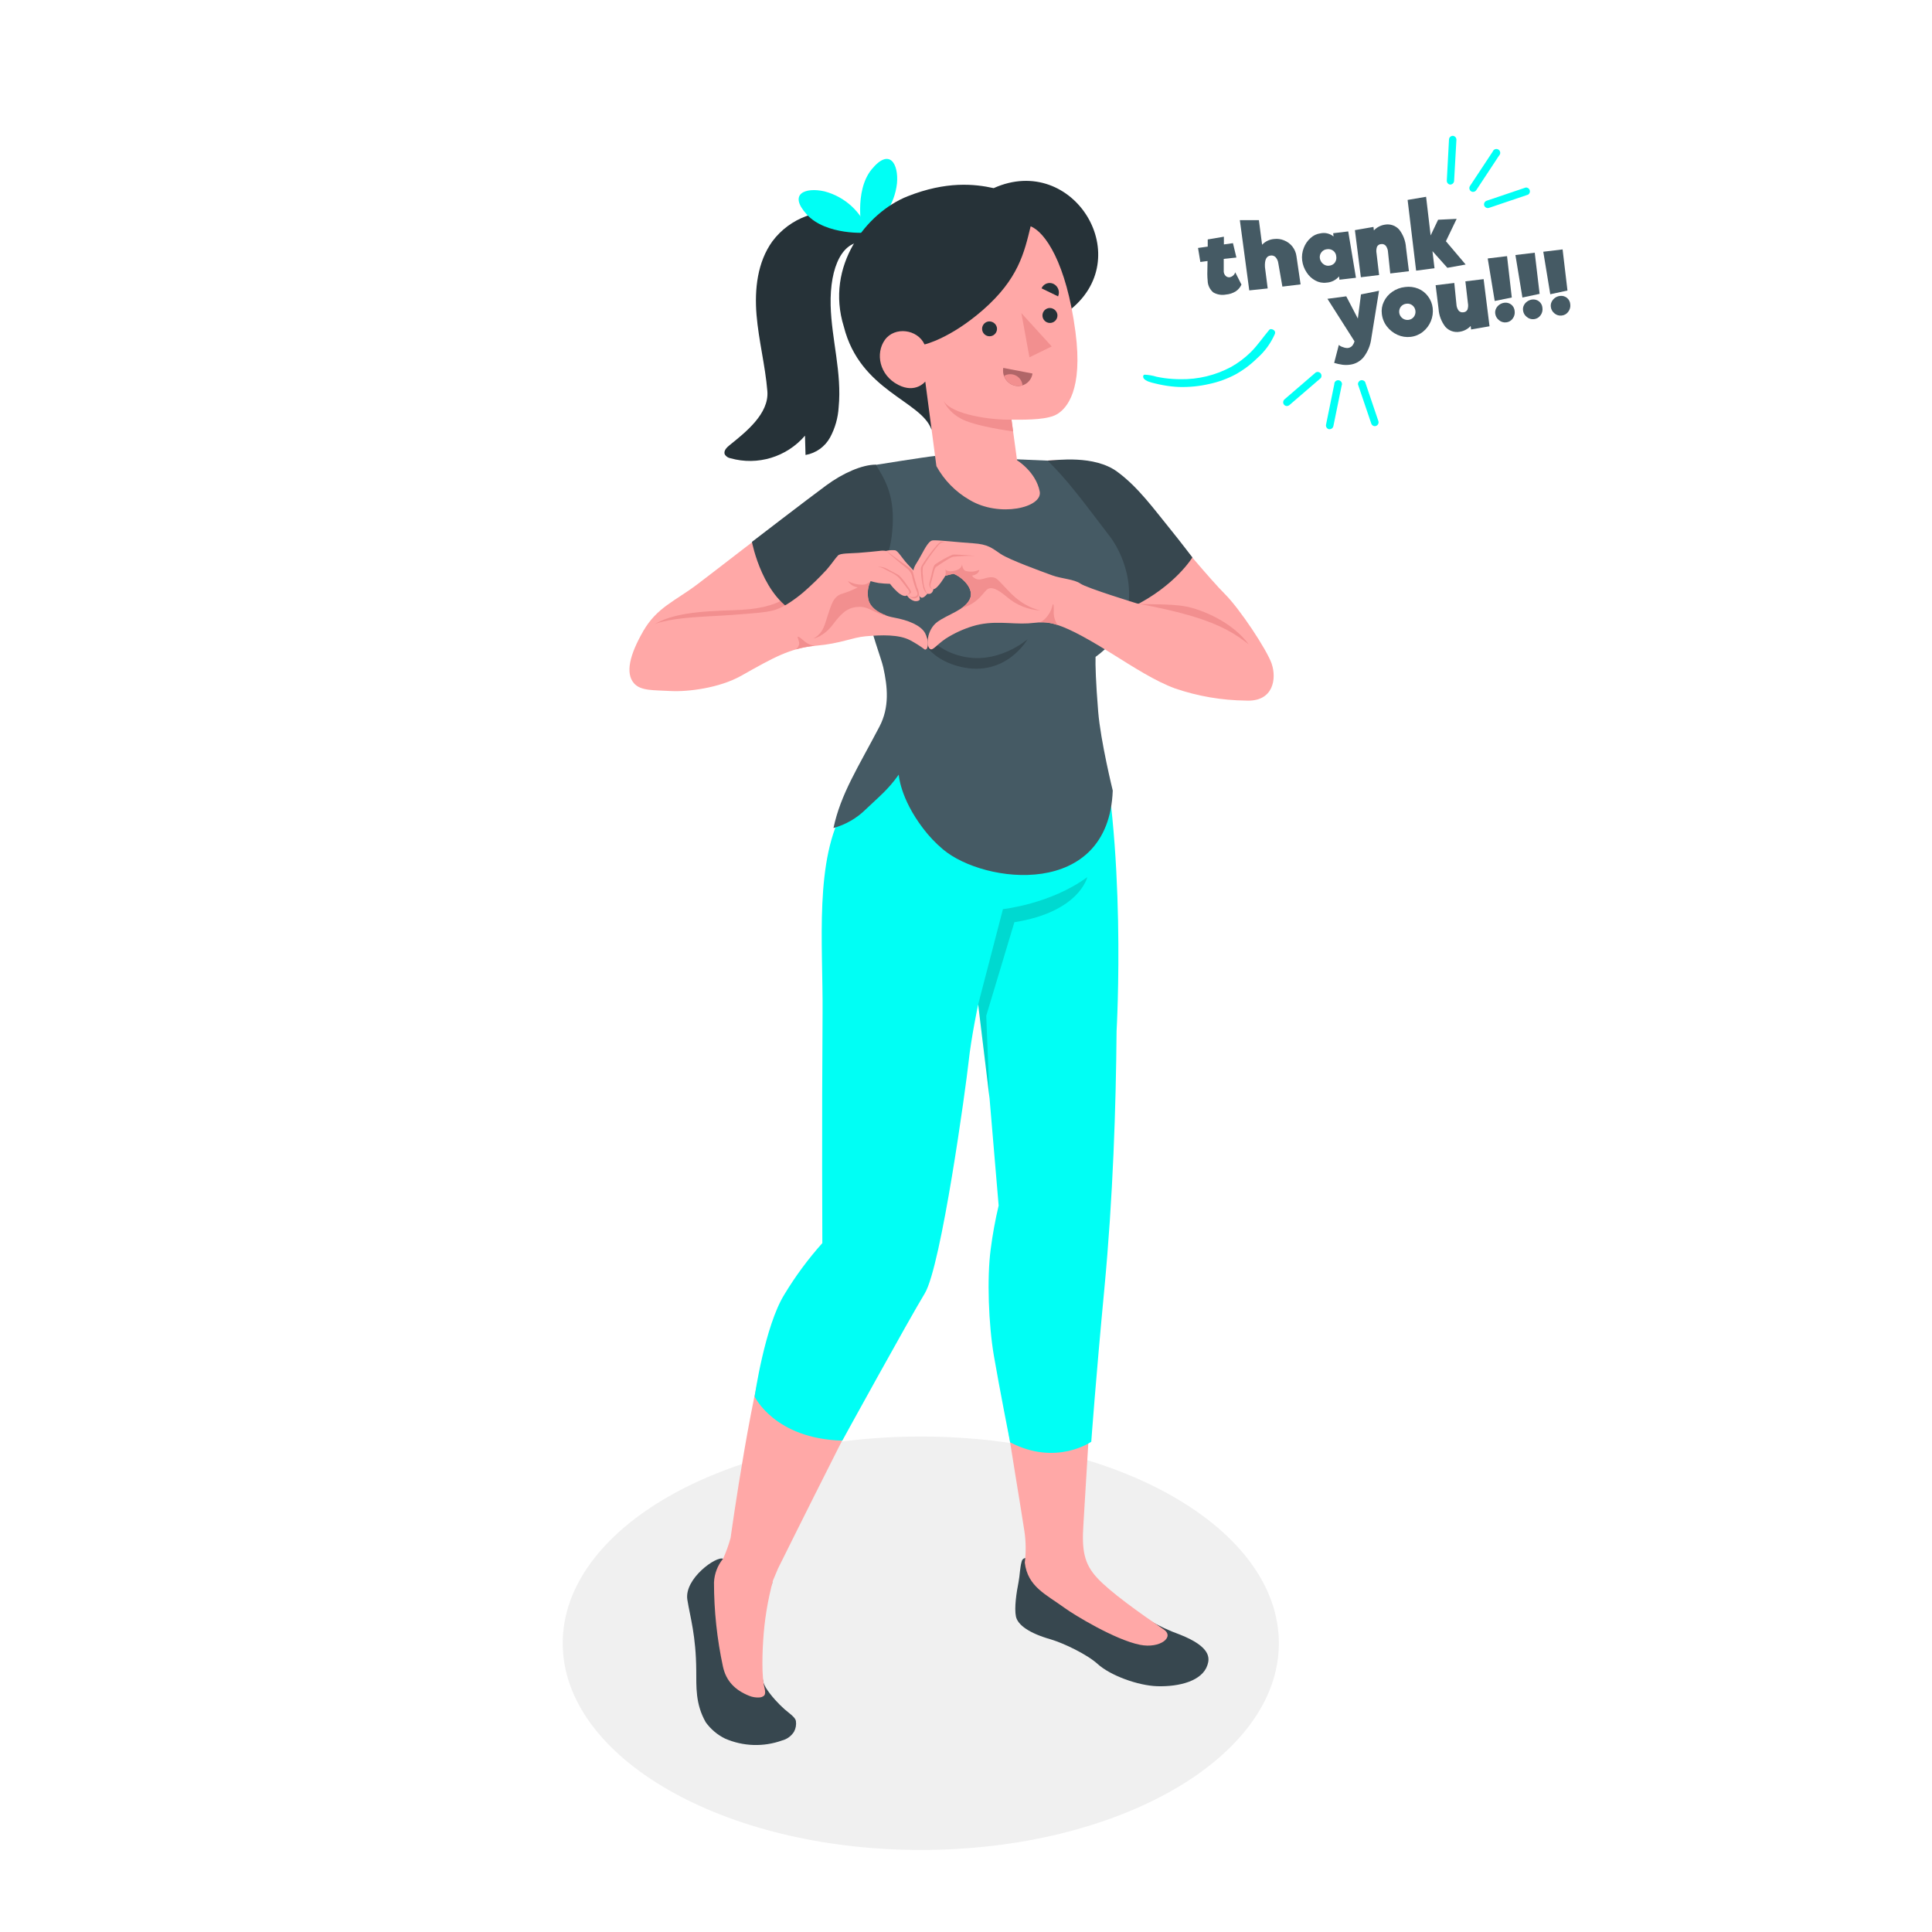
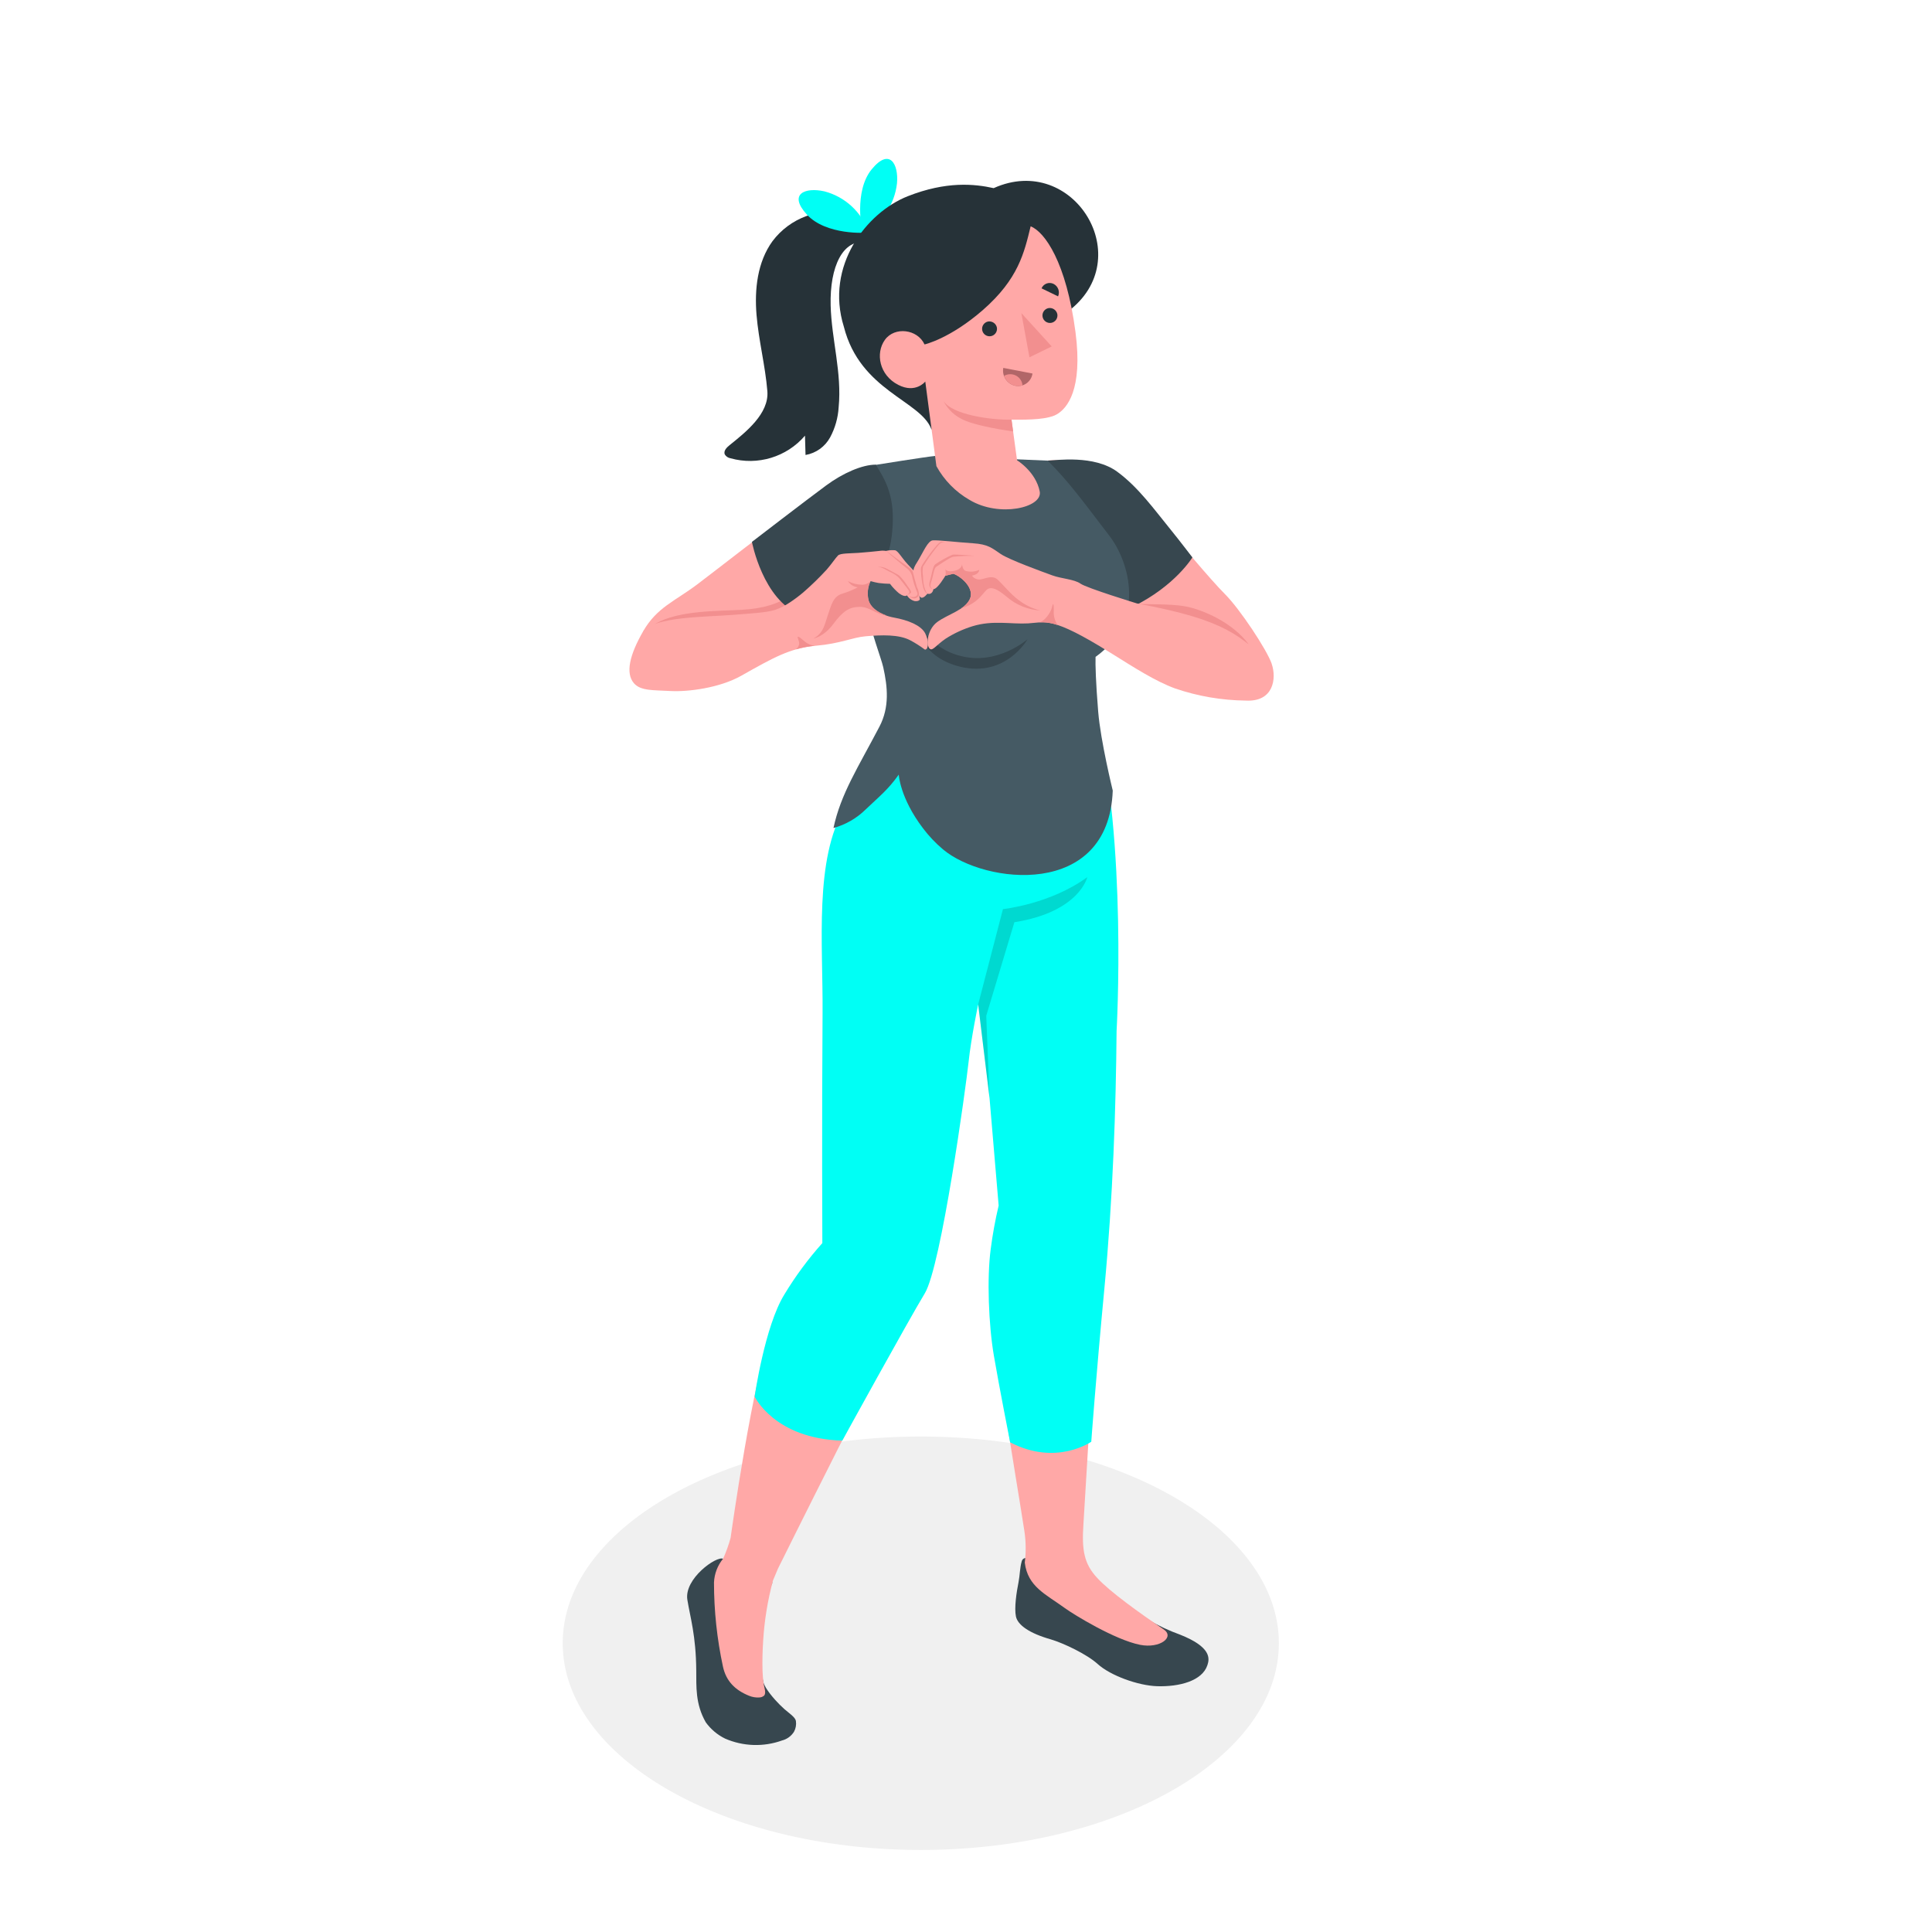
<svg xmlns="http://www.w3.org/2000/svg" viewBox="0 0 500 500">
  <g id="freepik--Shadow--inject-2">
    <ellipse id="freepik--shadow--inject-2" cx="238.3" cy="425.27" rx="92.67" ry="53.5" style="fill:#f0f0f0" />
-   </g>
-   <g id="freepik--speech-bubble--inject-2">
-     <g id="freepik--speech-bubble--inject-2">
-       <path d="M321.29,73.65a4.12,4.12,0,0,1-1.51,1.77,5.72,5.72,0,0,1-2.5.81,4.78,4.78,0,0,1-3.28-.55,4.09,4.09,0,0,1-1.46-3.09c-.05-.42-.08-1-.09-1.67l.06-3.37-1.86.25-.6-3.63,2.51-.35,0-1.85,4.18-.71,0,2,2.35-.33.89,3.72L316.7,67l0,2.92a3.61,3.61,0,0,0,0,.39,1.71,1.71,0,0,0,.52,1.11,1.28,1.28,0,0,0,1,.34,1.87,1.87,0,0,0,1.46-1.29Z" style="fill:#455a64" />
-       <path d="M336.59,73.6l-4.71.57-1.06-6.08a2.92,2.92,0,0,0-.65-1.48,1.48,1.48,0,0,0-1.38-.47c-1.06.13-1.53,1.12-1.42,3l.71,5.51-4.77.5-2.44-18.18h4.93l.83,6.37a4.78,4.78,0,0,1,3.18-1.49,5,5,0,0,1,2.44.33,5.13,5.13,0,0,1,3.28,4.16Z" style="fill:#455a64" />
-       <path d="M346.64,72.39l-.1-.86a4.6,4.6,0,0,1-3.28,1.62,4.66,4.66,0,0,1-2.85-.55,6.07,6.07,0,0,1-2.26-2.11A7.18,7.18,0,0,1,337,67.4a6.59,6.59,0,0,1,.41-3.23,6.41,6.41,0,0,1,1.77-2.58,4.64,4.64,0,0,1,2.55-1.2,4,4,0,0,1,3.39.81l-.1-.84,3.9-.47,2,12Zm-1.2-4.4a2.13,2.13,0,0,0,.38-1.64,2,2,0,0,0-.79-1.47,2.15,2.15,0,0,0-1.62-.38,2,2,0,0,0-1.41.77,2,2,0,0,0-.43,1.54,2.37,2.37,0,0,0,1.26,1.75,1.93,1.93,0,0,0,1.14.2A2.08,2.08,0,0,0,345.44,68Z" style="fill:#455a64" />
-       <path d="M359.22,65.26a3,3,0,0,0-.56-1.63,1.32,1.32,0,0,0-1.21-.46,1.25,1.25,0,0,0-1.08.68,3.34,3.34,0,0,0-.12,1.73h0l.66,5.6-4.72.57-1.54-12.19,4.8-.83.11.9a4.93,4.93,0,0,1,2.86-1.49,4,4,0,0,1,3.71,1.3,8.44,8.44,0,0,1,1.74,4.62l.76,6.13-4.83.58Z" style="fill:#455a64" />
-       <path d="M379.31,68.46l-4.73.85L370.72,65l.53,4.42-4.76.62-2.2-18.3,4.78-.81,1.18,10,1.93-4.06,4.8-.23-2.78,5.79Z" style="fill:#455a64" />
-       <path d="M356.89,75.25l-2,12.33a9.92,9.92,0,0,1-2,4.87,5.42,5.42,0,0,1-3.57,1.94,7.5,7.5,0,0,1-1.93,0,14.67,14.67,0,0,1-2.11-.47l1.21-4.66a2.43,2.43,0,0,0,1.05.57,3.06,3.06,0,0,0,1.23.24,1.81,1.81,0,0,0,1.15-.54,3,3,0,0,0,.62-1.2l-7-11,4.87-.64,3,5.76.81-6.26Z" style="fill:#455a64" />
-       <path d="M361.68,86.66a7.19,7.19,0,0,1-2.75-2.17,6.48,6.48,0,0,1-1.31-3.23,5.6,5.6,0,0,1,.51-3.17,6.44,6.44,0,0,1,2.15-2.55,7.1,7.1,0,0,1,3.35-1.26,6.64,6.64,0,0,1,3.4.42,6,6,0,0,1,2.55,2,6.22,6.22,0,0,1,1.2,3,6.87,6.87,0,0,1-2.55,6.18,6.25,6.25,0,0,1-3.14,1.3A6.46,6.46,0,0,1,361.68,86.66ZM365.9,82a2.12,2.12,0,0,0,.41-1.58,2.1,2.1,0,0,0-.75-1.37,2,2,0,0,0-1.57-.45,2.09,2.09,0,0,0-1.46.78,2.14,2.14,0,0,0,2,3.4A2,2,0,0,0,365.9,82Z" style="fill:#455a64" />
-       <path d="M380.72,85.27l-.11-.91a4.86,4.86,0,0,1-2.86,1.5,4,4,0,0,1-3.71-1.3,8.44,8.44,0,0,1-1.74-4.63l-.76-6.12,4.83-.58.55,5.5a3,3,0,0,0,.56,1.64,1.29,1.29,0,0,0,1.21.45,1.25,1.25,0,0,0,1.08-.67,3.25,3.25,0,0,0,.12-1.73h0l-.65-5.61,4.72-.57,1.53,12.2Z" style="fill:#455a64" />
-       <path d="M386.83,77.89l-1.81-11,5-.6L391.25,77Zm1.07,4.94a2.56,2.56,0,0,1-.94-1.69,2.29,2.29,0,0,1,.23-1.31,2.72,2.72,0,0,1,.88-1,2.82,2.82,0,0,1,1.25-.48,2.37,2.37,0,0,1,1.77.46,2.34,2.34,0,0,1,.9,1.68,2.6,2.6,0,0,1-.49,1.94,2.34,2.34,0,0,1-1.69,1A2.43,2.43,0,0,1,387.9,82.83Z" style="fill:#455a64" />
-       <path d="M394,77l-1.81-11,5-.6,1.26,10.65ZM395.1,82a2.46,2.46,0,0,1-.94-1.69,2.25,2.25,0,0,1,.22-1.3,2.57,2.57,0,0,1,.88-1,2.76,2.76,0,0,1,1.25-.49,2.41,2.41,0,0,1,1.77.46,2.34,2.34,0,0,1,.9,1.69,2.58,2.58,0,0,1-.49,1.93,2.39,2.39,0,0,1-1.69,1A2.44,2.44,0,0,1,395.1,82Z" style="fill:#455a64" />
-       <path d="M401.21,76.15l-1.81-11,5-.6,1.26,10.64Zm1.08,4.95a2.5,2.5,0,0,1-.94-1.7,2.27,2.27,0,0,1,.22-1.3,2.74,2.74,0,0,1,2.13-1.51,2.33,2.33,0,0,1,2.68,2.14,2.61,2.61,0,0,1-.5,1.93,2.35,2.35,0,0,1-1.69,1A2.39,2.39,0,0,1,402.29,81.1Z" style="fill:#455a64" />
-       <path d="M295.91,97.84c.62.87,2,1.14,3,1.39.71.18,1.43.33,2.15.46a29.17,29.17,0,0,0,4.06.46,30.84,30.84,0,0,0,7.84-.78,26,26,0,0,0,6.72-2.43,25.57,25.57,0,0,0,5.59-4.16,17.93,17.93,0,0,0,4.68-6.39.82.82,0,0,0-.35-1c-.28-.2-.87-.37-1.14,0-1.61,1.91-3,4-4.78,5.76A23.87,23.87,0,0,1,318.54,95a26.76,26.76,0,0,1-13,3.14,32.21,32.21,0,0,1-4.17-.28c-.69-.1-1.38-.22-2.06-.36a11.91,11.91,0,0,0-3.06-.53c-.42,0-.51.55-.3.85Z" style="fill:#00FFF5" />
-       <path d="M375.27,47.77a1,1,0,0,1-.84-1L375,36.07a1,1,0,0,1,1-.92,1,1,0,0,1,.92,1l-.6,10.69a1,1,0,0,1-1,.92Z" style="fill:#00FFF5" />
-       <path d="M381.1,49.65a1,1,0,0,1-.4-.15,1,1,0,0,1-.28-1.35l5.9-8.93a1,1,0,1,1,1.62,1.07l-5.89,8.93A1,1,0,0,1,381.1,49.65Z" style="fill:#00FFF5" />
-       <path d="M384.9,53.84a1,1,0,0,1-.79-.65,1,1,0,0,1,.61-1.23l10.14-3.43a1,1,0,0,1,.62,1.84L385.34,53.8A1,1,0,0,1,384.9,53.84Z" style="fill:#00FFF5" />
-       <path d="M355.81,110.3a1,1,0,0,1-.92-.66L351.45,99.5a1,1,0,0,1,1.85-.63L356.73,109a1,1,0,0,1-.61,1.23A1.12,1.12,0,0,1,355.81,110.3Z" style="fill:#00FFF5" />
-       <path d="M344.12,111.08a.62.62,0,0,1-.19,0,1,1,0,0,1-.76-1.14l2.14-10.49a1,1,0,1,1,1.9.38l-2.14,10.49A1,1,0,0,1,344.12,111.08Z" style="fill:#00FFF5" />
-       <path d="M333.05,105.08a.94.94,0,0,1-.74-.34,1,1,0,0,1,.1-1.37l8.13-7a1,1,0,0,1,1.27,1.48l-8.13,7A1,1,0,0,1,333.05,105.08Z" style="fill:#00FFF5" />
-     </g>
  </g>
  <g id="freepik--Character--inject-2">
    <g id="freepik--character--inject-2">
      <path d="M225.36,58.54a11.84,11.84,0,0,0-5.87-3.31,19.2,19.2,0,0,0-19.58,7.2c-3.9,5.38-4.67,12.45-4.12,19.07s2.26,13.1,2.8,19.72c.49,5.87-5.68,10.69-9.79,14-.76.6-1.6,1.49-1.23,2.38a2.14,2.14,0,0,0,1.49,1,18.73,18.73,0,0,0,19.27-5.85l.14,5a9,9,0,0,0,6.37-4.57,18.77,18.77,0,0,0,2.2-7.75c.88-9-1.84-17.54-2.07-26.4-.25-10,3.16-17.43,9.48-16.29,2.57.46,3.81-.41,2.15-2.68A13.74,13.74,0,0,0,225.36,58.54Z" style="fill:#263238" />
      <path d="M223.34,60.33c-.33-.45-2.39-10.84,2.25-16.51s7-1.38,6.55,3.63A16.61,16.61,0,0,1,223.34,60.33Z" style="fill:#00FFF5" />
      <path d="M224.81,60.1c-.49.26-11.07.82-16-4.58s-.36-7.11,4.54-6A16.56,16.56,0,0,1,224.81,60.1Z" style="fill:#00FFF5" />
      <path d="M317.06,153.8c-3.77-3.77-12.71-14.43-14.58-17-2.35-3.19-8.8-10.88-12.7-13.77s-12.06-4.33-18.63-3.85c-.52,8,6.73,20.53,6.73,20.53l16.43,16.45c9.62,8.6,21.4,13.53,34.82,15.66C327.88,168.15,320.84,157.57,317.06,153.8Z" style="fill:#ffa8a7" />
      <path d="M294.31,156.19c1.92.36,8.25-.05,12.56.76s12.15,4.12,16.28,9.8Z" style="fill:#f28f8f" />
      <path d="M271.15,119.21c2.25-.09,12-1.53,18,2.88,5.45,4,9.54,9.73,13.92,15.11,2.18,2.68,5.52,7.06,5.52,7.06s-4.44,7.36-15.38,12.74l-18.95-18.22Z" style="fill:#37474f" />
      <path d="M265.25,403.23a1.11,1.11,0,0,0-.82.8c-.5,1.71-.48,3.65-.83,5.41-.55,2.74-1.13,6.69-.68,8.89s3.43,4.35,9,5.93c3.37,1,9.38,3.87,12.13,6.36,3.36,3.06,10.56,5.62,15.43,5.77,5.71.17,11.66-1.35,13-5.46.58-1.73,1-4.69-7.12-7.9a47.63,47.63,0,0,1-8-3.74c-3.79-2.23-9.48-5.18-12.62-8.12a16.07,16.07,0,0,1-4.65-10.87,6.86,6.86,0,0,0-9,7.26c-.39.22-.87-.15-1-.57a8.2,8.2,0,0,1-.14-1.32,2.8,2.8,0,0,0-1.88-2A5.4,5.4,0,0,0,265.25,403.23Z" style="fill:#37474f" />
      <path d="M187.15,403.41a11.65,11.65,0,0,1,.7,3.92,24.41,24.41,0,0,1,.47,3.34c0,1,.23,2.18,1.15,2.53a2,2,0,0,0,2.08-.68,21.06,21.06,0,0,0,1.32-1.92,5.63,5.63,0,0,1,4.17-2.27c1.63-.09,1.75.06,2.85,1.27l-.94,2.25c-3.15,8-3.34,15.16-1.38,23.49.4,1.7,2.86,4.47,4.21,5.82a25.63,25.63,0,0,0,2.53,2.24c.79.62,1.57,1.35,1.67,2a4.43,4.43,0,0,1-.49,2.77,5.15,5.15,0,0,1-3.09,2.26,20,20,0,0,1-14.74-.48,13.47,13.47,0,0,1-5-4.21c-2.74-4.77-2.43-9.31-2.47-13.42-.07-9.07-1.57-13.75-2.3-18.29C177,408.57,185.44,402.59,187.15,403.41Z" style="fill:#37474f" />
      <path d="M283.93,408.34c-3.36-3.63-4-7.13-3.54-13.87s3.83-66.32,5.2-81c2.31-24.7,3.48-94.11,1.43-111.24l-65.85,5.18c-4.78,12-8.3,26.67-7.55,49.77.56,17.62.15,65.41.15,65.41s-8,7-13.78,20.89C194.92,355.71,189.08,398,189.08,398h0a37.13,37.13,0,0,1-1.93,5.37,10.44,10.44,0,0,0-2.37,6.18,103.41,103.41,0,0,0,2.32,21.77c.8,3.7,3.11,6.09,6.8,7.56a5.87,5.87,0,0,0,2.58.42,1.92,1.92,0,0,0,1.25-.46c.63-.63.06-2.11-.06-2.85a29.33,29.33,0,0,1-.33-3.62c-.07-2.38,0-5.28.16-7.65A78.08,78.08,0,0,1,200.06,409l1.28-3.05h0s28.58-57.63,36.7-71.67c6.45-11,10.74-53.82,15.32-77.21L261.08,313s-3.39,10.1-4.28,17.83c-1.2,10.37,6.13,51,8.32,65.48a29.69,29.69,0,0,1,.09,8.1h0c.77,6.26,5.48,8.19,10.34,11.74,2.41,1.76,13,8.22,19.46,9.52,5.22,1.06,9.23-2.07,6-4.08C294.94,417.43,287.29,412,283.93,408.34Z" style="fill:#ffa8a7" />
      <path d="M250.67,274.82c.67-6.28,2.48-14.88,2.48-14.88l2.94,24.23L258.45,312a110.36,110.36,0,0,0-2.06,11.3c-1,7.48-.55,19.5.82,27.53s4.21,22.44,4.21,22.44c11.94,6.24,21-.15,21-.15s1.16-16.07,3.39-39.62,3-47.11,3.16-66.68c0,0,2.83-48.8-5.41-81.73-9.69,6.82-38.47,8.19-50.08-1,0,0-4.66,7.7-14.82,24.87-8,13.49-5.64,35.15-5.78,53.26-.21,27.94-.06,59.49-.06,59.49A89.19,89.19,0,0,0,203,335c-5.09,8.2-7.7,26.43-7.7,26.43s5.14,10.93,22.69,11.4c0,0,17.06-31.05,21.34-38.1S250,281.11,250.67,274.82Z" style="fill:#00FFF5" />
      <path d="M253.15,259.94l6.41-24.66S271.84,234,281.39,227c0,0-2,9-18.87,11.67l-7.28,24.21.85,21.34Z" style="opacity:0.15" />
      <path d="M287.15,138.72c-8-10.5-10.68-14.13-16-19.51L242,118c-2.27.2-15.32,2.3-15.32,2.3-3.26,1.44-6.84,9.19-6,15.33.9,6.41,1.64,12.76,3.24,20.61s4.1,13.95,4.67,16.47c1.12,5.05,1.66,10.3-1,15.36-5.52,10.55-10,17.36-11.89,26.22a19.11,19.11,0,0,0,8.35-4.82c3.56-3.41,5.7-5,8.55-9,0,0,.29,6,6.25,13.86a33.19,33.19,0,0,0,5.2,5.49c10.7,9,42.88,12.85,43.93-15.22,0,0-3.15-12.81-3.77-20.43s-.75-12.21-.68-14.17C296.64,160.59,292.36,145.53,287.15,138.72Z" style="fill:#455a64" />
      <path d="M166.47,163.34c3.53-6.13,8.1-7.69,13.92-12.06s17.79-13.91,25.16-18.92c8.37-5.69,14.95-10.79,21.19-10.74,0,0,1-.19,2.77,4.77s1.59,17.11-2.44,20.34-36.67,21.32-36.67,21.32l-23.93-4.71" style="fill:#ffa8a7" />
      <path d="M206.07,159.26l-2.36-4.67c-2.22,1.51-5.85,2.89-11.75,3.23s-16.46.1-22.31,3.61a2.29,2.29,0,0,0-1,2.33l21.77,4.29S197.85,163.92,206.07,159.26Z" style="fill:#f28f8f" />
      <path d="M226.67,120.25c-3.57,0-8.54,2.2-12.83,5.36-5.3,3.91-19.24,14.63-19.24,14.63s2.82,15,12.48,18.82c0,0,18.09-10,19.53-11.09s3.95-3.49,4.41-12S228.6,123.57,226.67,120.25Z" style="fill:#37474f" />
      <path d="M265.93,165.43s-7.93,7-17.66,4.24a17,17,0,0,1-9.3-6.29.69.69,0,0,0-1.18.68c1.37,3.21,4.34,6.95,10.76,8.5C260.36,175.39,265.93,165.43,265.93,165.43Z" style="fill:#37474f" />
      <path d="M234.91,50.79c10-3.95,17.29-3.2,22.25-2.1,20.67-9.33,37.62,18.31,19.12,32,0,0-.86,21.52-17.23,26.68l-18,3.75c-2.72-7.47-18.44-9.9-22.66-26.56C213.47,68.81,224.26,55,234.91,50.79Z" style="fill:#263238" />
      <path d="M266.73,58.57c3.7,1.47,9.23,9.36,11.6,27.33,2,15.23-2.33,19.75-4.63,21.21s-7.17,1.55-11.92,1.5l1.43,10.51s4.87,2.95,5.87,8.08c.81,4.17-10.47,6.81-18.17,2.17a22.62,22.62,0,0,1-8.57-8.74l-2.88-21.89s-2.47,3.19-7,.86c-4.9-2.5-5.95-8.18-3.44-11.66s8.41-2.79,10.25,1.2c0,0,6.51-1.44,15.08-8.89C263.59,72.18,265.08,65.35,266.73,58.57Z" style="fill:#ffa8a7" />
      <path d="M258,84.79a1.93,1.93,0,1,1-2.3-1.58A2,2,0,0,1,258,84.79Z" style="fill:#263238" />
      <path d="M259.65,95.21l7.56,1.46a3.77,3.77,0,0,1-4.43,3.17A4,4,0,0,1,259.65,95.21Z" style="fill:#b16668" />
      <path d="M262.78,99.84a3.6,3.6,0,0,0,1.85-.13,3.19,3.19,0,0,0-4.77-2.44A3.91,3.91,0,0,0,262.78,99.84Z" style="fill:#f28f8f" />
      <path d="M273.83,76.7l-4.28-2.08a2.28,2.28,0,0,1,3.11-1.15A2.5,2.5,0,0,1,273.83,76.7Z" style="fill:#263238" />
      <path d="M273.64,81.32a1.94,1.94,0,1,1-2.3-1.58A2,2,0,0,1,273.64,81.32Z" style="fill:#263238" />
      <polygon points="264.33 81.03 266.42 92.47 272.18 89.66 264.33 81.03" style="fill:#f28f8f" />
      <path d="M261.78,108.61c-5,.12-15.47-1.21-17.65-4.93a10.43,10.43,0,0,0,4.31,4.52c3.4,2.1,13.75,3.45,13.75,3.45Z" style="fill:#f28f8f" />
      <path d="M329.13,171.85c-8.44-7.15-11.06-11.26-34.82-15.66,0,0-13.07-4-14.69-5.15s-4.92-1.26-7.31-2.14-11.06-4-13.33-5.53-3.26-2.52-7.16-2.77-9.17-.88-10.43-.75-2.39,2.89-3.65,5-1.89,2.43-.91,6.67c.64,2.8,1.54,3.13,1.54,3.13.68.29,1.63-1,1.63-1,1.37.37,1.56-1.17,1.56-1.17,1.07,0,3.1-3.48,3.1-3.48l2.05-.51c1.79.51,5.57,3.62,4.31,6.5s-5.79,4-8.48,6-3,6.37-1.78,7c.72.36,1.61-1.09,4-2.72a28.58,28.58,0,0,1,6.92-3.2c5.32-1.63,9.86-.49,14.39-.74s5.91-2,21.22,7.55c6.31,3.93,11.69,7.42,16.87,9.31a58.53,58.53,0,0,0,18.22,3.12C329.64,181.71,330.39,175.55,329.13,171.85Z" style="fill:#ffa8a7" />
      <path d="M269.27,158a15,15,0,0,1-5.77-2.8c-1.86-1.34-3.88-3.88-5.35-5.22s-3.53,0-4.72,0a2.28,2.28,0,0,1-1.87-1c1.9-.38,1.87-1.5,1.87-1.5a5.21,5.21,0,0,1-3.61.25c-.8-.43-.84-1.72-.84-1.72-.09,1.08-1.17,1.64-2.54,1.81s-1.78-.47-1.78-.47a3.82,3.82,0,0,1,0,1.66l2.05-.51a4,4,0,0,1,.74.31c1.91,1,4.67,3.67,3.57,6.19a6,6,0,0,1-2.29,2.44h0c4.92-1.42,5.84-4.62,7.09-5.1.88-.34,2.08-.09,4.71,2.1A14.62,14.62,0,0,0,269.27,158Z" style="fill:#f28f8f" />
      <path d="M252.42,143.86a43.39,43.39,0,0,0-5.79.24c-.83.16-3.84,2.28-4.37,2.61s-.78,2.41-1.22,3.75-.25,1.59.31,2c0,0-1.26-.17-.69-2.12s.74-3.78,1.37-4.29a27.35,27.35,0,0,1,4.5-2.5C247.16,143.4,252.42,143.86,252.42,143.86Z" style="fill:#f28f8f" />
      <path d="M244.66,140.32c-1.1-.17-1.43.36-2.27,1.32a50.94,50.94,0,0,0-3.52,5,7.44,7.44,0,0,0,0,2.51c0,.93.12,3.13,1.13,4.53,0,0-.48-.07-1-1.4a19.92,19.92,0,0,1-.65-4.52c-.1-.84,0-1.09.78-2.27a44.23,44.23,0,0,1,3.33-4.4C243.26,140.27,243.55,140,244.66,140.32Z" style="fill:#f28f8f" />
      <path d="M273.72,161.77a5.78,5.78,0,0,1-1-3.76c0-1.82-.15-2.22-.48-.81s-2.08,3.86-3.53,3.9A12,12,0,0,1,273.72,161.77Z" style="fill:#f28f8f" />
      <path d="M166.47,163.34c-3.53,6.13-4.67,10.9-2.39,13.5,1.76,2,5,1.74,9.56,2,4.39.22,12.51-.76,18.18-3.95,8.27-4.66,12.62-7.17,19.39-7.78,6.43-.57,9.26-2.12,12.81-2.44,4.18-.37,8.59-.49,11.48,1a28.73,28.73,0,0,1,3.81,2.41c.3.14.73-.17.82-1.11a5.76,5.76,0,0,0-.72-3.13c-1.13-2.05-4.44-3.35-8-4s-6.12-2.41-6.65-4.53a7.29,7.29,0,0,1,.53-4.92,19.11,19.11,0,0,0,2.1.49,25.62,25.62,0,0,0,2.94.21,14.58,14.58,0,0,0,2.39,2.51c.84.58,1.63.83,2,.47a3.27,3.27,0,0,0,2,1.49c1.13.13,1.35-.43,1.35-.43s-.37-2.17-.48-3.08-.1-2.32-.23-3-.73-1.16-2.43-3-2.48-3.47-3.3-3.64a7.26,7.26,0,0,0-2.35.17,4.79,4.79,0,0,0-1.7,0c-1.35.13-3.24.35-5.41.5s-4.69.07-5.3.68-1.57,2.09-2.92,3.65a74.44,74.44,0,0,1-6.09,5.92,37.34,37.34,0,0,1-3.4,2.55,16.69,16.69,0,0,1-4,2c-2.42.71-6,.85-10.63,1.24C182,159.72,169.72,159.59,166.47,163.34Z" style="fill:#ffa8a7" />
      <path d="M229.51,159.3c-2.52-.85-4.3-2.32-4.72-4a7.29,7.29,0,0,1,.53-4.92,3.06,3.06,0,0,1-2.19.95,7.87,7.87,0,0,1-3.69-.95A3.51,3.51,0,0,0,222,152a23.61,23.61,0,0,1-4.07,1.66c-2.35.71-2.8,3-3.64,5.38s-1.06,4.77-3.8,6.22c0,0,2.69-.41,5.2-3.81s4.19-4.35,6.76-4.4,4.22,1.93,7,2.25Z" style="fill:#f28f8f" />
      <path d="M234.79,154c.58-.51.83-.68.11-1.6s-1.75-2.3-2.27-2.88a7.58,7.58,0,0,0-2.47-1.59c-1.27-.63-1.79-1.15-3.09-1.24a4.75,4.75,0,0,1,2.15.35c.88.46,3,1.57,3.48,1.89a15.34,15.34,0,0,1,2.09,2.61c.35.52,1.07,1.43,1,1.75S234.79,154,234.79,154Z" style="fill:#f28f8f" />
      <path d="M234.79,154a2.13,2.13,0,0,0,2.13.4c.69-.4.63-.71.22-1.64a27.07,27.07,0,0,1-1-3.14,3.66,3.66,0,0,0-1.22-2.34c-1.55-1.21-5.17-4.25-5.62-4.76,0,0,3.6,2.7,4.24,3.13,1.1.74,2.53,1.7,2.71,2.41s.92,3.55,1.06,3.92a4,4,0,0,1,.5,2C237.56,154.54,236.77,155.65,234.79,154Z" style="fill:#f28f8f" />
      <path d="M210.87,167.13h0c-2.08-.17-3.14-1.74-4.05-2.25s.11.91,0,1.8a2.15,2.15,0,0,1-.84,1.37h0a28,28,0,0,1,4.88-.92Z" style="fill:#f28f8f" />
    </g>
  </g>
</svg>
